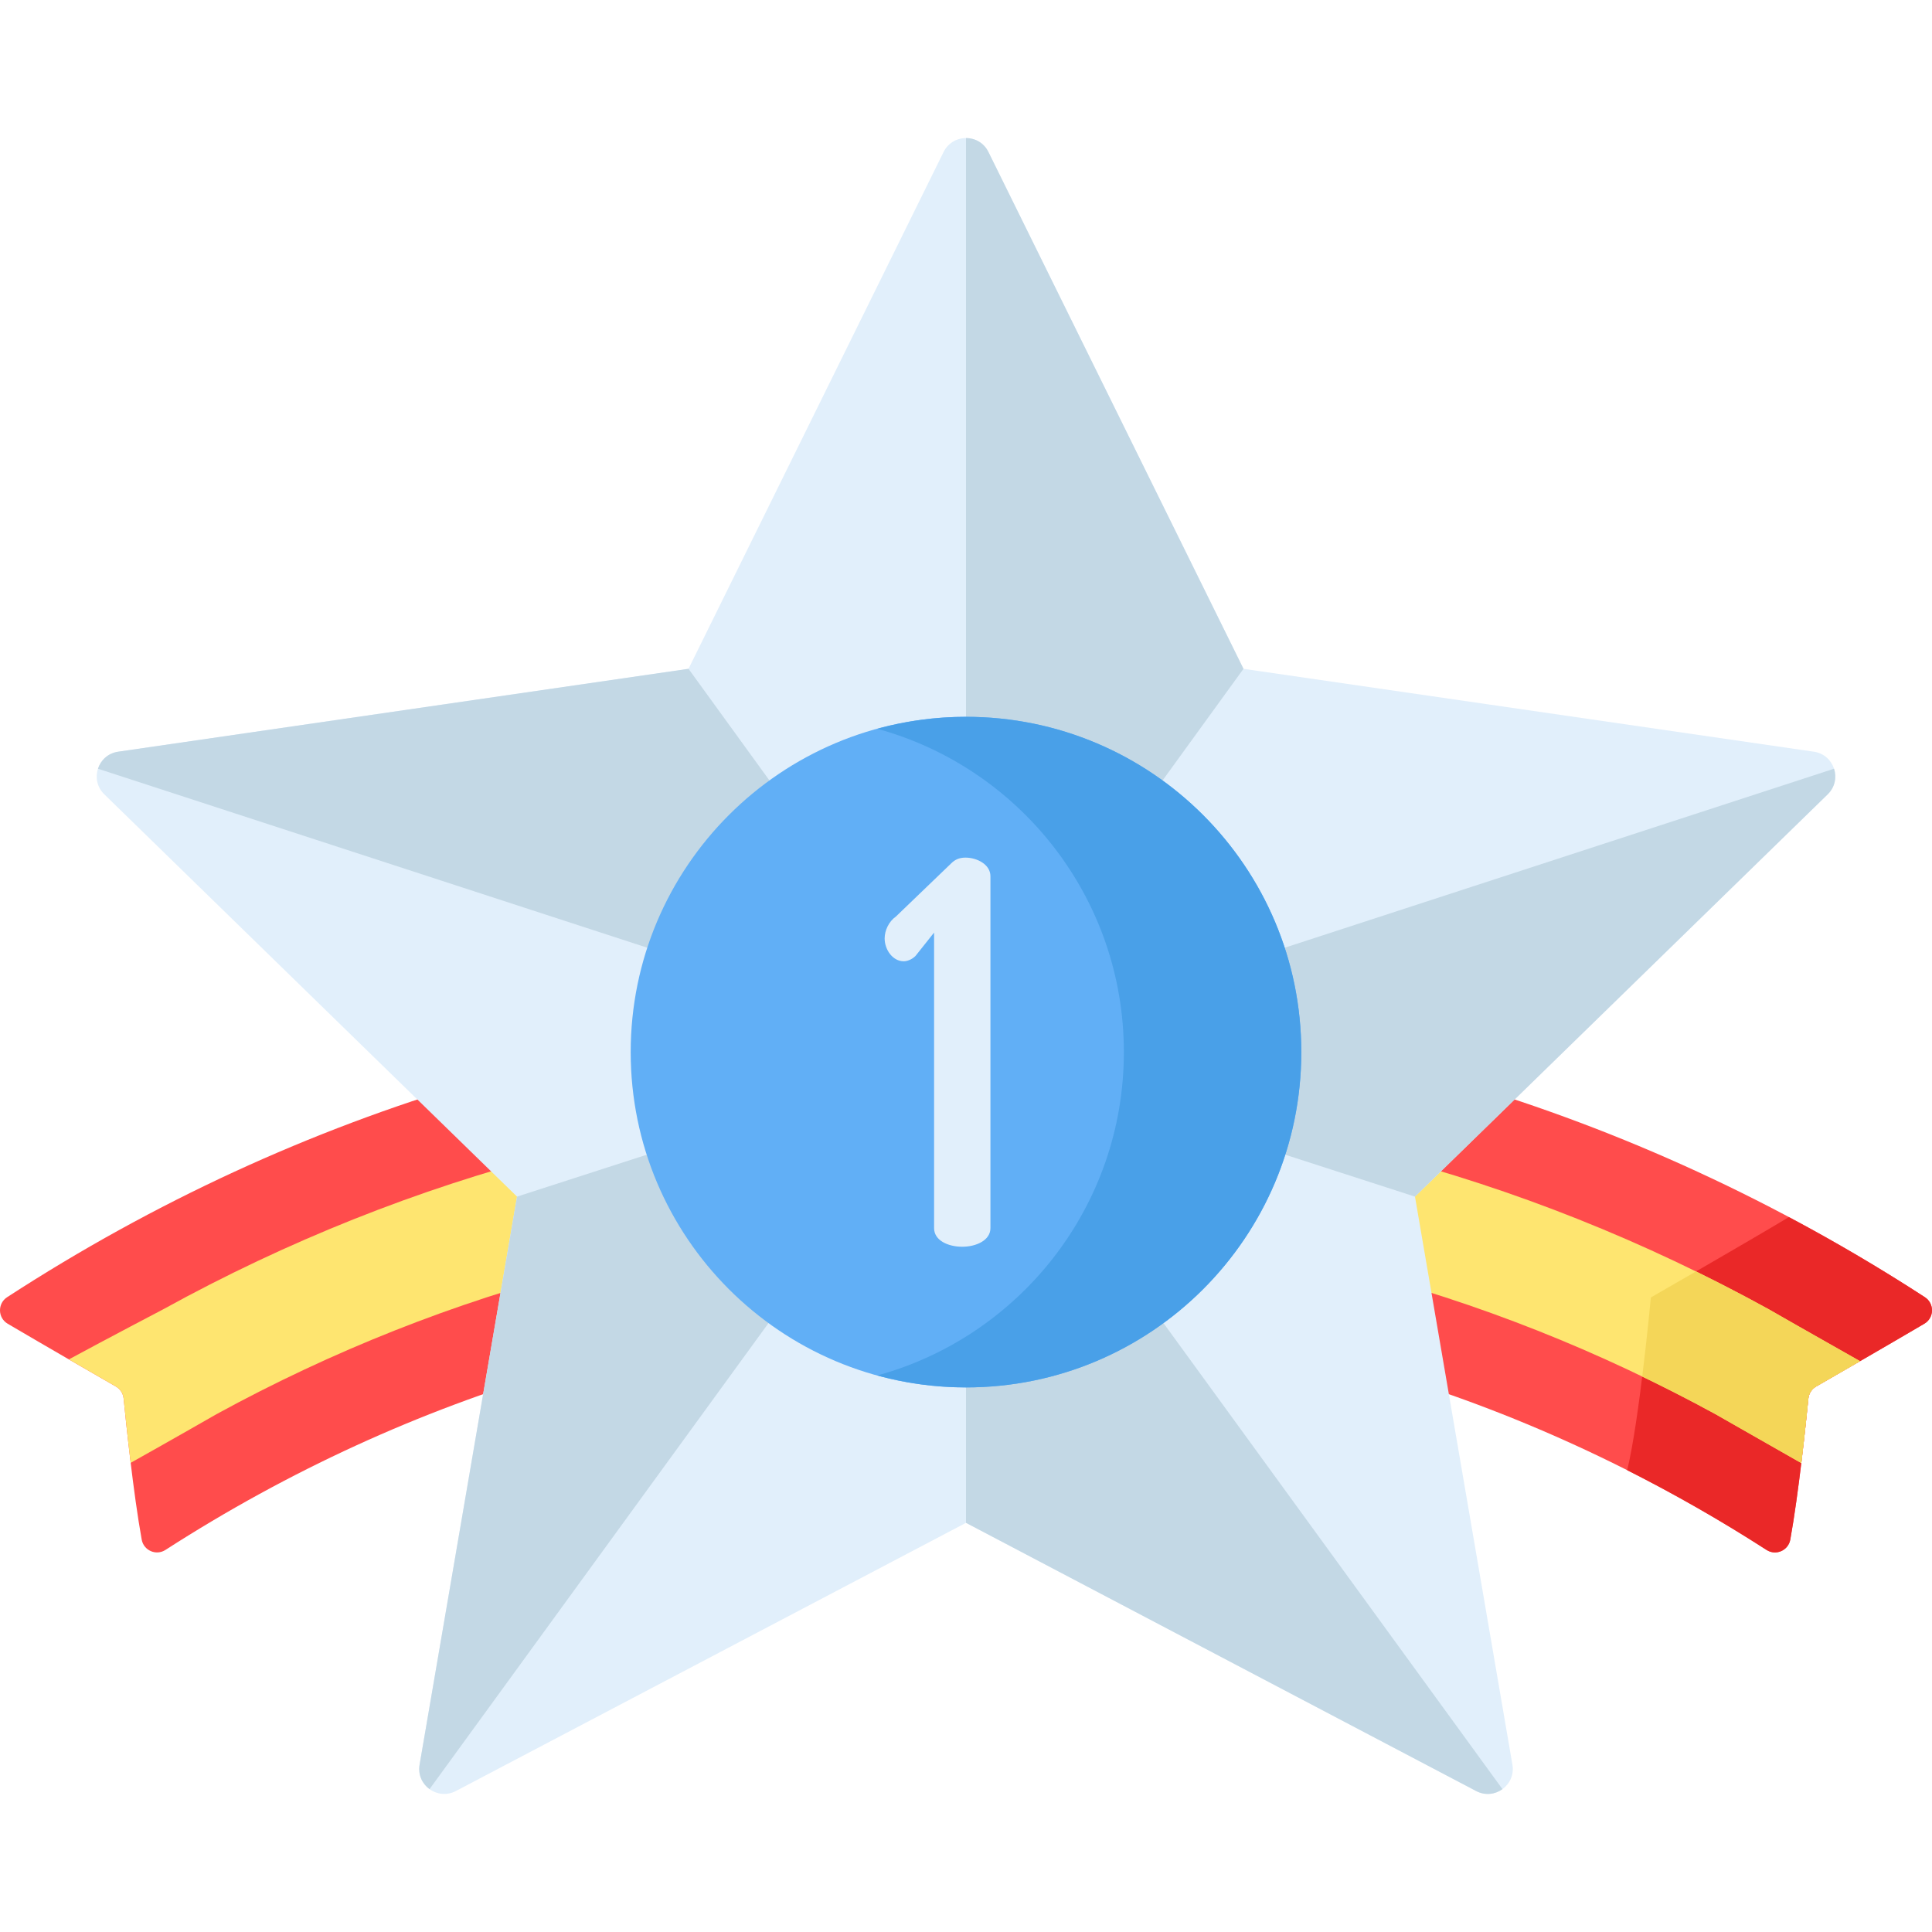
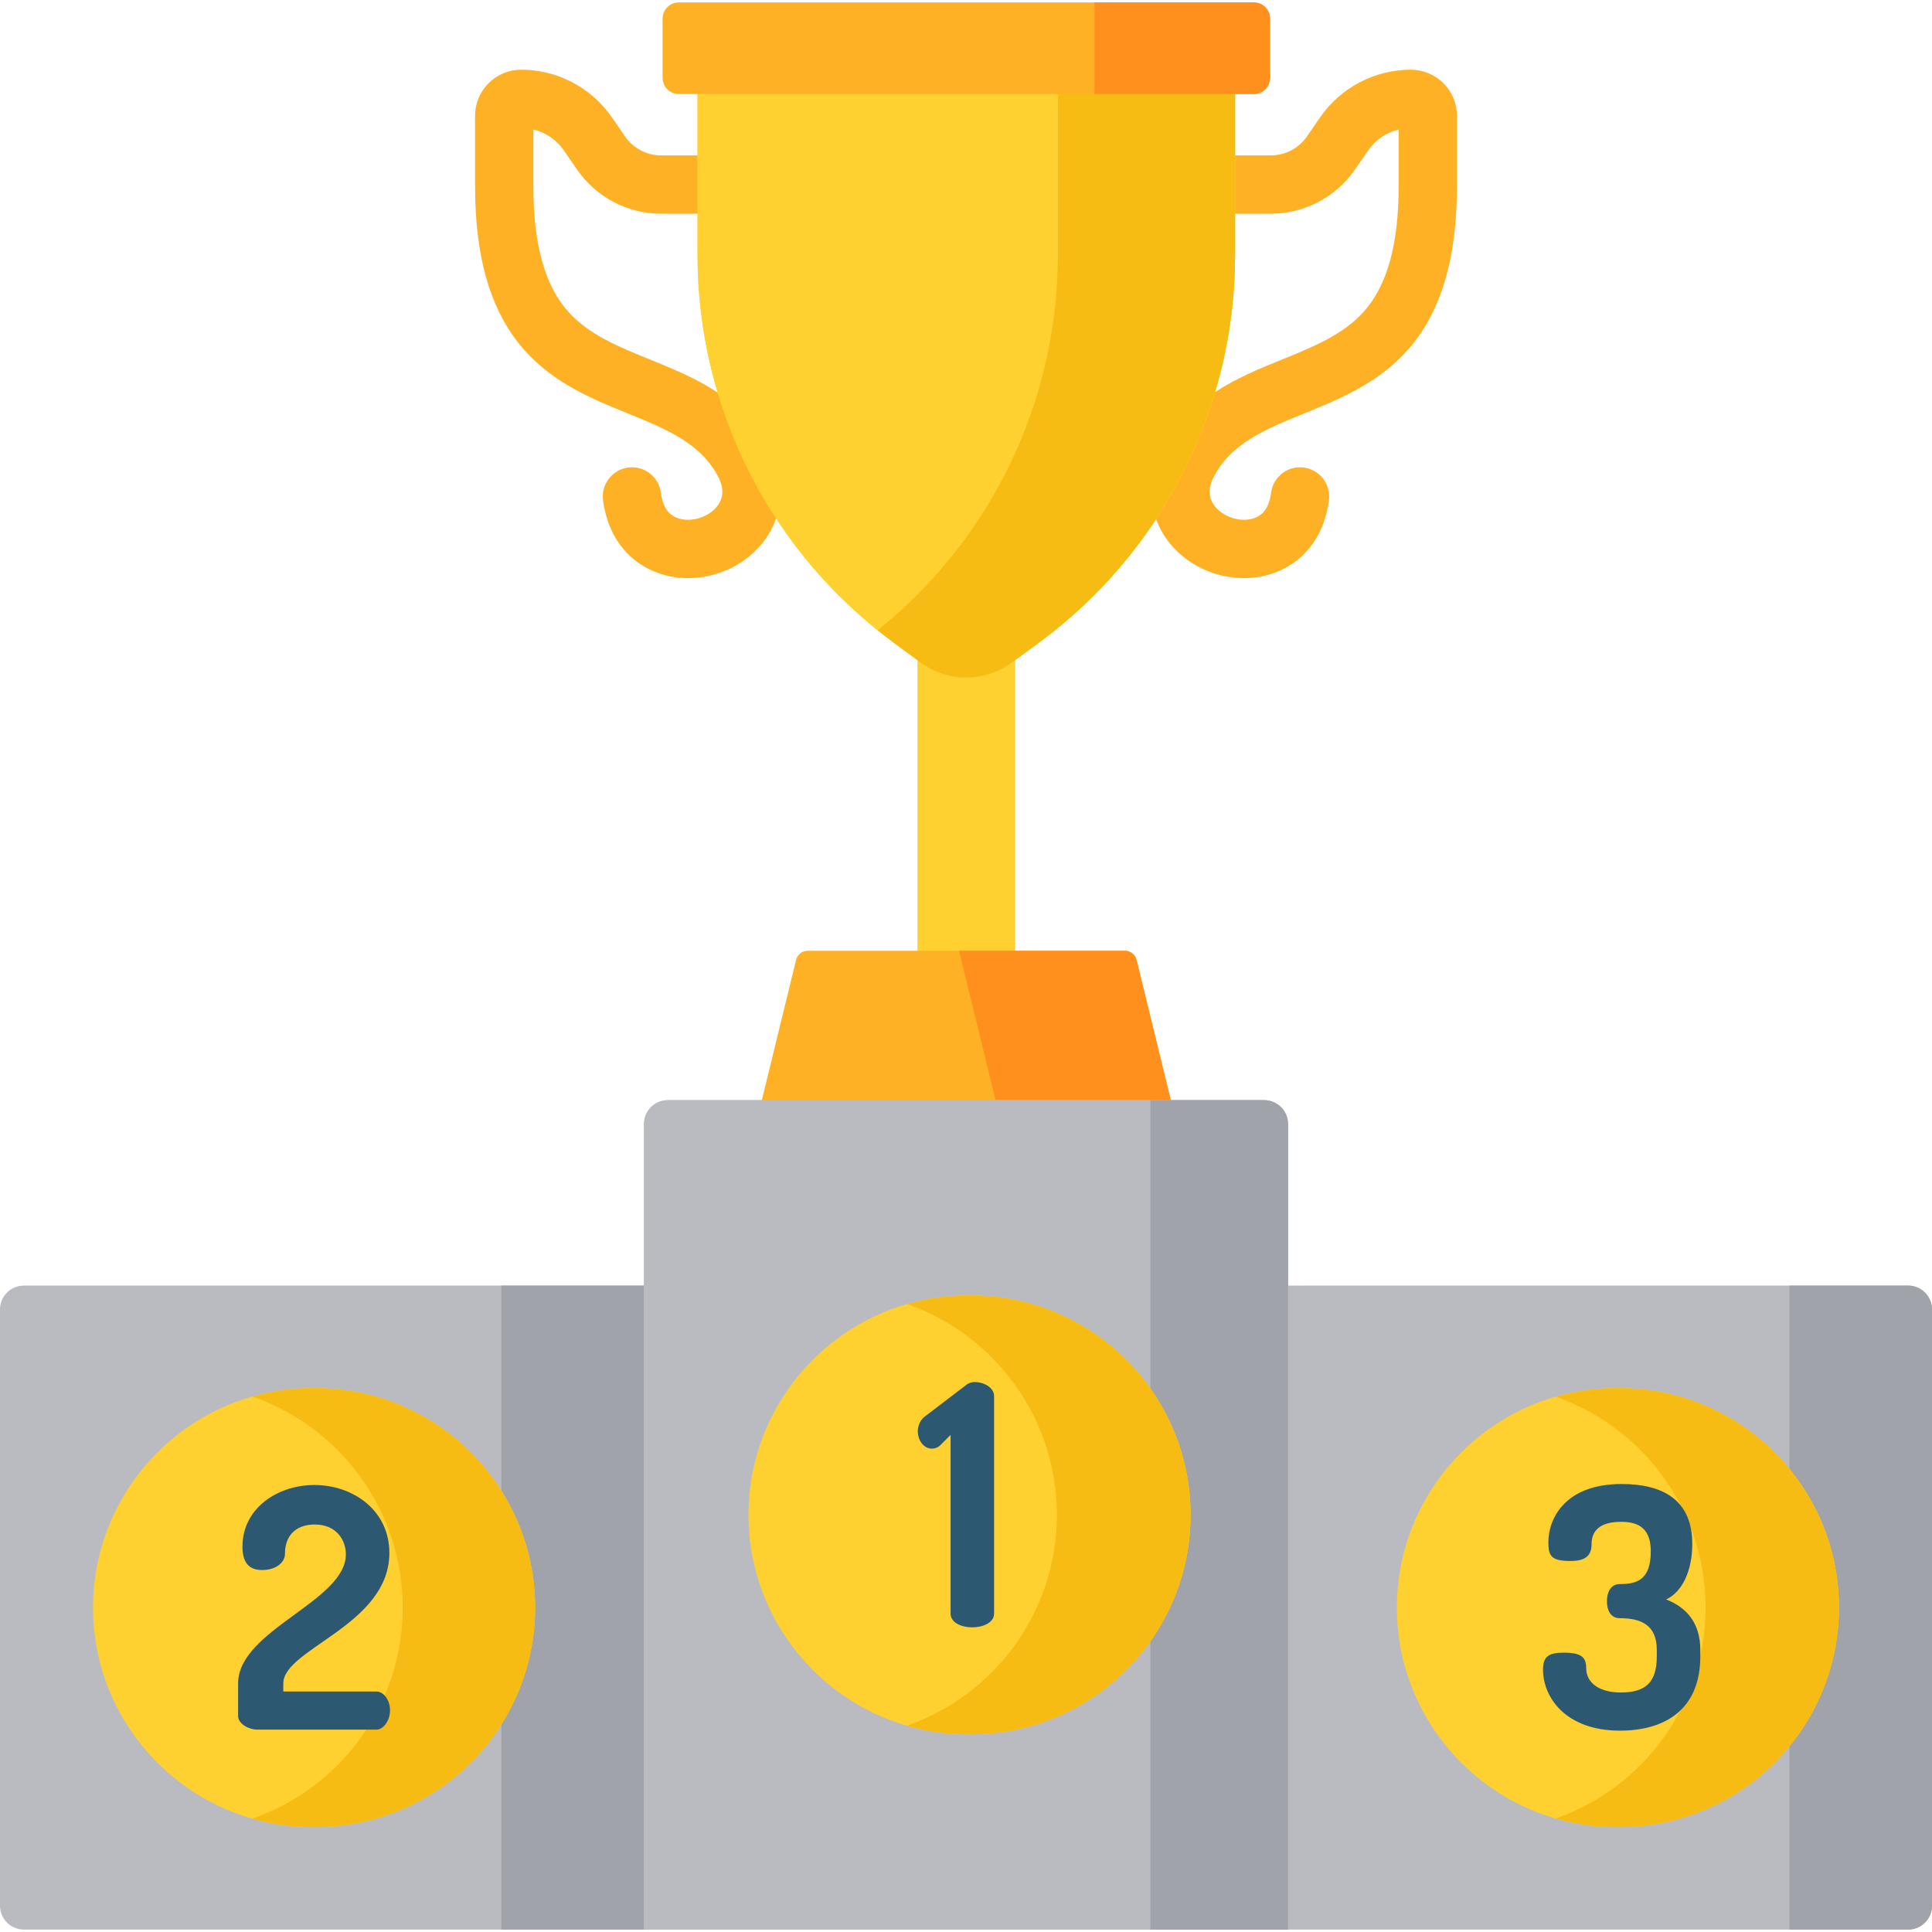
<svg xmlns="http://www.w3.org/2000/svg" version="1.1" id="Capa_1" x="0px" y="0px" viewBox="0 0 512 512" style="enable-background:new 0 0 512 512;" xml:space="preserve">
-   <path style="fill:#FF4C4C;" d="M510.106,343.764c-155.918-101.256-352.289-101.259-508.212,0c-2.58,1.676-2.514,5.473,0.137,7.035  c10.074,5.934,23.769,13.821,28.678,16.644c1.156,0.665,1.918,1.839,2.049,3.166c0.617,6.258,2.563,25.075,4.795,37.402  c0.524,2.893,3.814,4.334,6.286,2.742c130.858-84.24,293.461-84.241,424.321,0c2.472,1.591,5.762,0.15,6.286-2.743  c2.232-12.327,4.178-31.144,4.795-37.402c0.131-1.327,0.893-2.501,2.049-3.166c4.91-2.823,18.604-10.711,28.678-16.644  C512.62,349.237,512.687,345.44,510.106,343.764z" />
-   <path style="fill:#EA2828;" d="M510.106,343.764c-11.787-7.654-23.809-14.715-36.023-21.212c-0.069,0.034-0.135,0.066-0.136,0.066  c-11.705,7.02-36.447,21.218-36.447,21.218s-3.047,32.661-6.282,45.777c12.55,6.333,24.882,13.375,36.942,21.139  c2.472,1.591,5.762,0.15,6.286-2.743c2.232-12.327,4.178-31.144,4.795-37.402c0.131-1.327,0.893-2.501,2.049-3.166  c4.91-2.823,18.604-10.711,28.678-16.644C512.62,349.237,512.686,345.44,510.106,343.764z" />
-   <path style="fill:#FEE570;" d="M468.716,346.961C403.12,310.819,330.22,291.853,256,291.853s-147.119,18.965-212.716,55.108  c0,0-14.723,7.708-25.036,13.292c5.321,3.081,9.998,5.773,12.462,7.19c1.156,0.665,1.918,1.839,2.049,3.166  c0.318,3.223,0.989,9.778,1.869,17.06c11.604-6.501,22.721-12.885,22.721-12.885c61.463-33.608,129.543-51.244,198.652-51.244  c69.108,0,137.189,17.636,198.652,51.244c0,0,10.293,5.892,22.713,12.95c0.884-7.308,1.558-13.893,1.877-17.125  c0.131-1.327,0.893-2.501,2.049-3.166c2.335-1.343,6.666-3.836,11.64-6.715C480.373,353.652,468.716,346.961,468.716,346.961z" />
-   <path style="fill:#E1EFFB;" d="M486.263,204.642c-0.004-0.021-0.004-0.042-0.007-0.063c-0.046-0.248-0.112-0.492-0.186-0.733  c-0.012-0.041-0.018-0.083-0.031-0.124l0,0c-0.728-2.249-2.629-4.119-5.348-4.514l-151.154-21.964L261.939,40.275  c-0.152-0.308-0.322-0.596-0.507-0.865c-2.782-4.038-9.093-3.749-11.37,0.865l-67.598,136.968l-64.595,9.386L31.31,199.208  c-0.215,0.031-0.415,0.087-0.62,0.136c-0.119,0.029-0.245,0.045-0.36,0.079c-0.109,0.032-0.206,0.081-0.312,0.118  c-0.199,0.07-0.401,0.136-0.588,0.223c-0.059,0.028-0.111,0.065-0.169,0.094c-0.222,0.111-0.442,0.226-0.646,0.359  c-0.039,0.025-0.071,0.057-0.109,0.083c-0.215,0.147-0.424,0.301-0.617,0.47c-0.008,0.007-0.014,0.015-0.022,0.022  c-0.218,0.193-0.422,0.399-0.61,0.617c-0.021,0.025-0.037,0.053-0.058,0.077c-0.17,0.204-0.333,0.415-0.477,0.636  c-0.014,0.021-0.024,0.045-0.037,0.066c-0.145,0.229-0.28,0.464-0.396,0.709c-0.008,0.016-0.012,0.034-0.02,0.05  c-0.117,0.252-0.222,0.509-0.307,0.773l0,0l0,0c-0.727,2.245-0.286,4.868,1.678,6.782l109.376,106.615l-11.733,68.41l-14.087,82.133  c-0.058,0.338-0.09,0.672-0.098,0.999c-0.002,0.063,0.009,0.122,0.009,0.184c0.001,0.262,0.006,0.523,0.037,0.776  c0.001,0.009,0.004,0.017,0.005,0.027c0.038,0.303,0.096,0.6,0.174,0.888c0.01,0.038,0.027,0.072,0.038,0.109  c0.075,0.257,0.159,0.51,0.263,0.752c0.001,0.001,0.001,0.002,0.002,0.003c0.239,0.553,0.552,1.064,0.924,1.524  c0.001,0.001,0.002,0.002,0.003,0.003c0.373,0.46,0.804,0.868,1.282,1.214l0,0c1.911,1.386,4.543,1.778,6.971,0.502L256,403.566  l135.196,71.077c1.202,0.632,2.453,0.852,3.642,0.748c0.012-0.001,0.025,0,0.037-0.001c1.158-0.108,2.253-0.531,3.187-1.183  c0.034-0.024,0.071-0.042,0.105-0.066l0,0c1.913-1.388,3.102-3.773,2.638-6.48l-25.82-150.543l0,0l109.376-106.615l0,0  c0.245-0.239,0.467-0.49,0.666-0.749c0.089-0.117,0.157-0.241,0.237-0.361c0.098-0.147,0.206-0.291,0.29-0.442  c0.087-0.157,0.151-0.32,0.224-0.481c0.055-0.121,0.122-0.24,0.169-0.363c0.072-0.188,0.119-0.381,0.172-0.573  c0.028-0.1,0.067-0.198,0.09-0.299c0.062-0.274,0.101-0.551,0.127-0.827c0.002-0.02,0.007-0.039,0.009-0.059  c0.022-0.26,0.021-0.52,0.013-0.779c-0.001-0.037,0.004-0.075,0.002-0.112C486.345,205.184,486.31,204.911,486.263,204.642z" />
  <g>
-     <path style="fill:#C3D8E5;" d="M261.939,40.275c-1.215-2.461-3.577-3.692-5.939-3.692v242.095l73.537-101.435L261.939,40.275z" />
-     <path style="fill:#C3D8E5;" d="M25.962,203.721L256,278.679l-73.537-101.435L31.31,199.208   C28.591,199.603,26.69,201.471,25.962,203.721z" />
-     <path style="fill:#C3D8E5;" d="M486.038,203.721L256,278.679l118.985,38.439l109.376-106.615   C486.324,208.59,486.765,205.967,486.038,203.721z" />
-     <path style="fill:#C3D8E5;" d="M113.833,474.141L256,278.679l-118.985,38.439l-25.82,150.543   C110.731,470.368,111.921,472.753,113.833,474.141z" />
-     <path style="fill:#C3D8E5;" d="M398.167,474.141L256,278.679v124.887l135.196,71.077   C393.624,475.919,396.256,475.527,398.167,474.141z" />
+     <path style="fill:#FFB125;" d="M329.672,153.209c-6.97,0-13.682-2.849-18.417-7.816c-6.543-6.867-7.964-16.573-3.711-25.335   c7.077-14.581,20.43-20.003,32.211-24.786c8.32-3.379,16.178-6.571,21.633-12.653c6.235-6.952,9.266-17.84,9.266-33.286V34.317   c-3.267,0.796-6.16,2.757-8.101,5.572l-3.463,5.023c-5.061,7.34-13.405,11.722-22.319,11.722h-20.867   c-4.267,0-7.727-3.459-7.727-7.727s3.459-7.727,7.727-7.727h20.867c3.833,0,7.42-1.884,9.597-5.041l3.463-5.023   c5.444-7.895,14.419-12.622,24.009-12.648c3.228,0.001,6.37,1.279,8.671,3.572c2.32,2.315,3.596,5.391,3.596,8.664v18.628   c0,19.426-4.323,33.689-13.215,43.604c-7.838,8.739-18.189,12.942-27.321,16.652c-10.101,4.101-19.638,7.973-24.125,17.216   c-1.01,2.081-1.656,5.143,0.996,7.926c1.778,1.865,4.548,3.024,7.23,3.024c1.102,0,2.156-0.201,3.045-0.581   c0.951-0.406,3.485-1.489,4.141-6.597c0.544-4.233,4.407-7.23,8.648-6.679c4.233,0.543,7.223,4.415,6.679,8.647   c-1.149,8.948-5.908,15.64-13.398,18.84C335.953,152.597,332.887,153.209,329.672,153.209z M373.891,33.923   c0.011-0.004,0.017,0,0.026,0C373.909,33.923,373.9,33.923,373.891,33.923z" />
+     <path style="fill:#FFB125;" d="M182.328,153.209c-3.214,0-6.281-0.613-9.112-1.821c-7.495-3.203-12.253-9.895-13.401-18.842   c-0.543-4.233,2.448-8.105,6.68-8.648c4.231-0.54,8.104,2.449,8.647,6.68c0.655,5.108,3.189,6.19,4.143,6.598   c0.887,0.378,1.941,0.58,3.043,0.58c2.682,0,5.452-1.159,7.23-3.024c2.652-2.783,2.006-5.846,0.997-7.926   c-4.487-9.243-14.024-13.115-24.122-17.215c-9.135-3.71-19.486-7.914-27.324-16.653c-8.893-9.915-13.216-24.177-13.216-43.604   V30.706c0-3.275,1.277-6.351,3.596-8.664c2.28-2.273,5.417-3.572,8.62-3.572c0.03,0,0.06,0,0.09,0   c9.551,0.025,18.526,4.753,23.97,12.647l3.464,5.025c2.176,3.155,5.763,5.04,9.596,5.04h20.867c4.267,0,7.727,3.459,7.727,7.727   s-3.459,7.727-7.727,7.727H175.23c-8.914,0-17.258-4.382-22.319-11.721l-3.464-5.025c-1.944-2.819-4.843-4.782-8.1-5.575v15.02   c0,15.447,3.031,26.334,9.266,33.286c5.456,6.082,13.313,9.273,21.632,12.653c11.782,4.783,25.135,10.205,32.212,24.787   c4.253,8.762,2.831,18.469-3.711,25.333C196.011,150.36,189.299,153.209,182.328,153.209z M138.121,33.923   c0.008,0,0.006-0.007,0.025,0C138.137,33.923,138.129,33.923,138.121,33.923z" />
  </g>
-   <circle style="fill:#61AFF6;" cx="256" cy="278.82" r="88.86" />
-   <path style="fill:#49A0E8;" d="M256,189.967c-8.142,0-16.019,1.117-23.51,3.168c37.66,10.31,65.345,44.756,65.345,85.688  s-27.685,75.377-65.345,85.688c7.491,2.051,15.368,3.168,23.51,3.168c49.073,0,88.855-39.782,88.855-88.855  S305.073,189.967,256,189.967z" />
-   <path style="fill:#F4D658;" d="M484.798,365.424c2.259-1.301,5.072-2.924,8.133-4.696c-12.558-7.076-24.215-13.767-24.215-13.767  c-6.354-3.501-12.778-6.836-19.264-10.013c-6.754,3.905-11.953,6.888-11.953,6.888s-0.923,9.888-2.291,20.967  c6.547,3.156,13.033,6.476,19.443,9.981c0,0,10.293,5.892,22.713,12.95c0.657-5.435,1.198-10.467,1.564-14.02  c0.004-0.039,0.008-0.079,0.012-0.118c0.026-0.254,0.051-0.498,0.075-0.736c0.004-0.036,0.008-0.075,0.011-0.111  c0.052-0.507,0.098-0.973,0.141-1.4c0.004-0.036,0.008-0.076,0.011-0.111c0.022-0.222,0.043-0.433,0.062-0.63  c0.131-1.327,0.893-2.501,2.049-3.166c0.771-0.444,1.778-1.022,2.936-1.69C484.417,365.644,484.598,365.539,484.798,365.424z" />
-   <path style="fill:#E1EFFB;" d="M255.854,227.277c-1.691,0-2.818,0.563-3.804,1.55l-14.651,14.088  c-1.832,1.268-2.959,3.663-2.959,5.776c0,2.959,2.113,6.058,5.071,6.058c0.845,0,2.113-0.422,3.1-1.409l4.931-6.199v78.329  c0,3.24,3.663,4.931,7.467,4.931c3.663,0,7.467-1.69,7.467-4.931v-93.263C262.475,229.109,258.954,227.277,255.854,227.277z" />
+   <g>
+     <rect x="243.14" y="164.38" style="fill:#FED130;" width="25.885" height="92.75" />
+     <path style="fill:#FED130;" d="M184.857,10.427v57.139c0,40.52,19.258,78.627,51.881,102.661l19.343,14.25l19.343-14.25   c32.622-24.034,51.881-62.141,51.881-102.661V10.427H184.857z" />
+     <path style="fill:#FED130;" d="M184.857,10.427v57.139c0,40.52,19.258,78.627,51.881,102.661l7.276,5.36   c7.176,5.287,16.958,5.287,24.135,0l7.276-5.36c32.622-24.034,51.881-62.141,51.881-102.661V10.427H184.857z" />
+   </g>
+   <path style="fill:#F7BC14;" d="M280.342,10.427v57.139c0,38.771-17.642,75.325-47.743,99.463c1.357,1.088,2.73,2.161,4.138,3.198  l7.276,5.36c7.176,5.287,16.958,5.287,24.135,0l7.276-5.36c32.623-24.034,51.881-62.141,51.881-102.661V10.427H280.342z" />
+   <path style="fill:#FFB125;" d="M332.274,24.918H179.887c-2.374,0-4.298-1.924-4.298-4.298V4.939c0-2.374,1.924-4.298,4.298-4.298  h152.386c2.374,0,4.298,1.924,4.298,4.298V20.62C336.572,22.994,334.647,24.918,332.274,24.918z" />
+   <path style="fill:#FF901D;" d="M332.274,0.641H290.06v24.277h42.213c2.374,0,4.298-1.924,4.298-4.298V4.939  C336.572,2.566,334.647,0.641,332.274,0.641z" />
+   <path style="fill:#FFB125;" d="M310.746,293.492H201.415l9.556-39.123c0.344-1.408,1.606-2.399,3.055-2.399h84.108  c1.449,0,2.711,0.991,3.055,2.399L310.746,293.492z" />
+   <path style="fill:#FF901D;" d="M301.19,254.369c-0.344-1.408-1.606-2.399-3.055-2.399h-43.977l10.142,41.522h46.446L301.19,254.369z  " />
+   <path style="fill:#B9BBC1;" d="M505.672,340.692H341.333v-42.806c0-3.495-2.833-6.328-6.328-6.328h-158.01  c-3.495,0-6.328,2.833-6.328,6.328v42.806H6.328c-3.495,0-6.328,2.833-6.328,6.328v158.01c0,3.495,2.833,6.328,6.328,6.328h164.338  h170.667h164.338c3.495,0,6.328-2.833,6.328-6.328V347.02C512,343.525,509.167,340.692,505.672,340.692z" />
+   <g>
+     <path style="fill:#A0A3AA;" d="M505.672,340.692h-31.465v170.667l0,0h31.465c3.495,0,6.328-2.833,6.328-6.328V347.02   C512,343.525,509.167,340.692,505.672,340.692z" />
+     <polygon style="fill:#A0A3AA;" points="170.667,340.692 132.874,340.692 132.874,511.358 132.873,511.359 170.667,511.359  " />
+   </g>
+   <path style="fill:#B9BBC1;" d="M341.333,511.358H170.667V297.886c0-3.495,2.833-6.328,6.328-6.328h158.01  c3.495,0,6.328,2.833,6.328,6.328V511.358z" />
+   <path style="fill:#A0A3AA;" d="M335.005,291.558h-30.14v219.801h36.469V297.886C341.333,294.391,338.5,291.558,335.005,291.558z" />
+   <path style="fill:#FED130;" d="M82.804,484.176c-32.065,0-58.151-26.087-58.151-58.151c0-32.066,26.087-58.152,58.151-58.152h0.857  c32.065,0,58.151,26.087,58.151,58.152s-26.087,58.151-58.151,58.151H82.804z" />
+   <path style="fill:#F7BC14;" d="M83.661,367.873h-0.857c-5.516,0-10.847,0.788-15.907,2.23c23.153,8.039,39.822,30.067,39.822,55.922  s-16.669,47.882-39.822,55.921c5.059,1.441,10.391,2.23,15.907,2.23h0.857c32.065,0,58.151-26.087,58.151-58.151  C141.812,393.96,115.726,367.873,83.661,367.873z" />
+   <path style="fill:#FED130;" d="M256.51,459.61c-32.066,0-58.152-26.087-58.152-58.152s26.087-58.151,58.152-58.151h0.856  c32.065,0,58.151,26.087,58.151,58.151c0,32.066-26.087,58.152-58.151,58.152H256.51z" />
+   <path style="fill:#F7BC14;" d="M257.366,343.307h-0.856c-5.587,0-10.986,0.808-16.104,2.286  c23.075,8.082,39.674,30.066,39.674,55.865c0,25.8-16.599,47.784-39.675,55.866c5.118,1.478,10.517,2.286,16.104,2.286h0.856  c32.065,0,58.151-26.087,58.151-58.152C315.517,369.393,289.43,343.307,257.366,343.307z" />
+   <path style="fill:#FED130;" d="M428.339,484.176c-32.065,0-58.151-26.087-58.151-58.151c0-32.066,26.087-58.152,58.151-58.152h0.857  c32.065,0,58.151,26.087,58.151,58.152s-26.087,58.151-58.151,58.151H428.339z" />
+   <path style="fill:#F7BC14;" d="M429.195,367.873h-0.857c-5.569,0-10.951,0.803-16.054,2.272  c23.095,8.071,39.712,30.066,39.712,55.88s-16.617,47.809-39.712,55.879c5.103,1.469,10.485,2.272,16.054,2.272h0.857  c32.065,0,58.151-26.087,58.151-58.151C487.347,393.96,461.26,367.873,429.195,367.873z" />
+   <g>
+     <path style="fill:#2D5872;" d="M429.315,458.638c11.706,0,21.284-5.41,21.284-19.688v-1.685c0-7.36-3.814-11.351-9.046-13.391   c4.345-2.04,6.917-7.715,6.917-14.721c0-11.795-7.981-15.874-18.712-15.874c-14.988,0-19.422,9.134-19.422,15.431   c0,3.725,0.798,4.967,5.942,4.967c4.257,0,5.498-1.774,5.498-4.434c0-3.547,2.128-5.942,7.893-5.942   c4.789,0,7.804,1.951,7.804,7.804c0,7.627-3.724,8.69-8.159,8.69c-2.572,0-3.459,2.306-3.459,4.523   c0,2.306,0.887,4.523,3.459,4.523c5.676,0,9.755,1.863,9.755,8.425v1.685c0,6.74-2.838,9.577-9.489,9.577   c-5.676,0-9.223-2.483-9.223-6.474c0-2.838-1.241-4.08-5.942-4.08c-3.99,0-5.498,0.976-5.498,4.523   C408.918,449.681,414.771,458.638,429.315,458.638z" />
+     <path style="fill:#2D5872;" d="M68.157,458.372h31.571c1.951,0,3.636-2.483,3.636-5.144s-1.685-4.966-3.636-4.966H75.074v-2.129   c0-9.223,28.112-15.431,28.112-34.586c0-11.263-9.578-18.003-19.865-18.003c-9.844,0-19.067,6.208-19.067,16.318   c0,4.789,2.217,6.208,5.232,6.208c3.814,0,6.031-2.128,6.031-4.257c0-5.498,3.547-7.804,7.893-7.804   c5.853,0,8.247,4.257,8.247,7.893c0,12.505-28.556,20.042-28.556,34.232v8.602C63.102,456.953,66.117,458.372,68.157,458.372z" />
+     <path style="fill:#2D5872;" d="M258.301,366.257c-0.976,0-1.774,0.355-2.395,0.887l-10.464,7.981   c-1.419,0.886-2.217,2.572-2.217,4.168c0,2.306,1.507,4.612,3.725,4.612c0.62,0,1.419-0.177,2.128-0.798l2.838-2.838v47.357   c0,2.394,2.838,3.636,5.764,3.636c2.838,0,5.764-1.242,5.764-3.636v-57.644C263.444,367.676,260.695,366.257,258.301,366.257z" />
+   </g>
  <g>
</g>
  <g>
</g>
  <g>
</g>
  <g>
</g>
  <g>
</g>
  <g>
</g>
  <g>
</g>
  <g>
</g>
  <g>
</g>
  <g>
</g>
  <g>
</g>
  <g>
</g>
  <g>
</g>
  <g>
</g>
  <g>
</g>
</svg>
